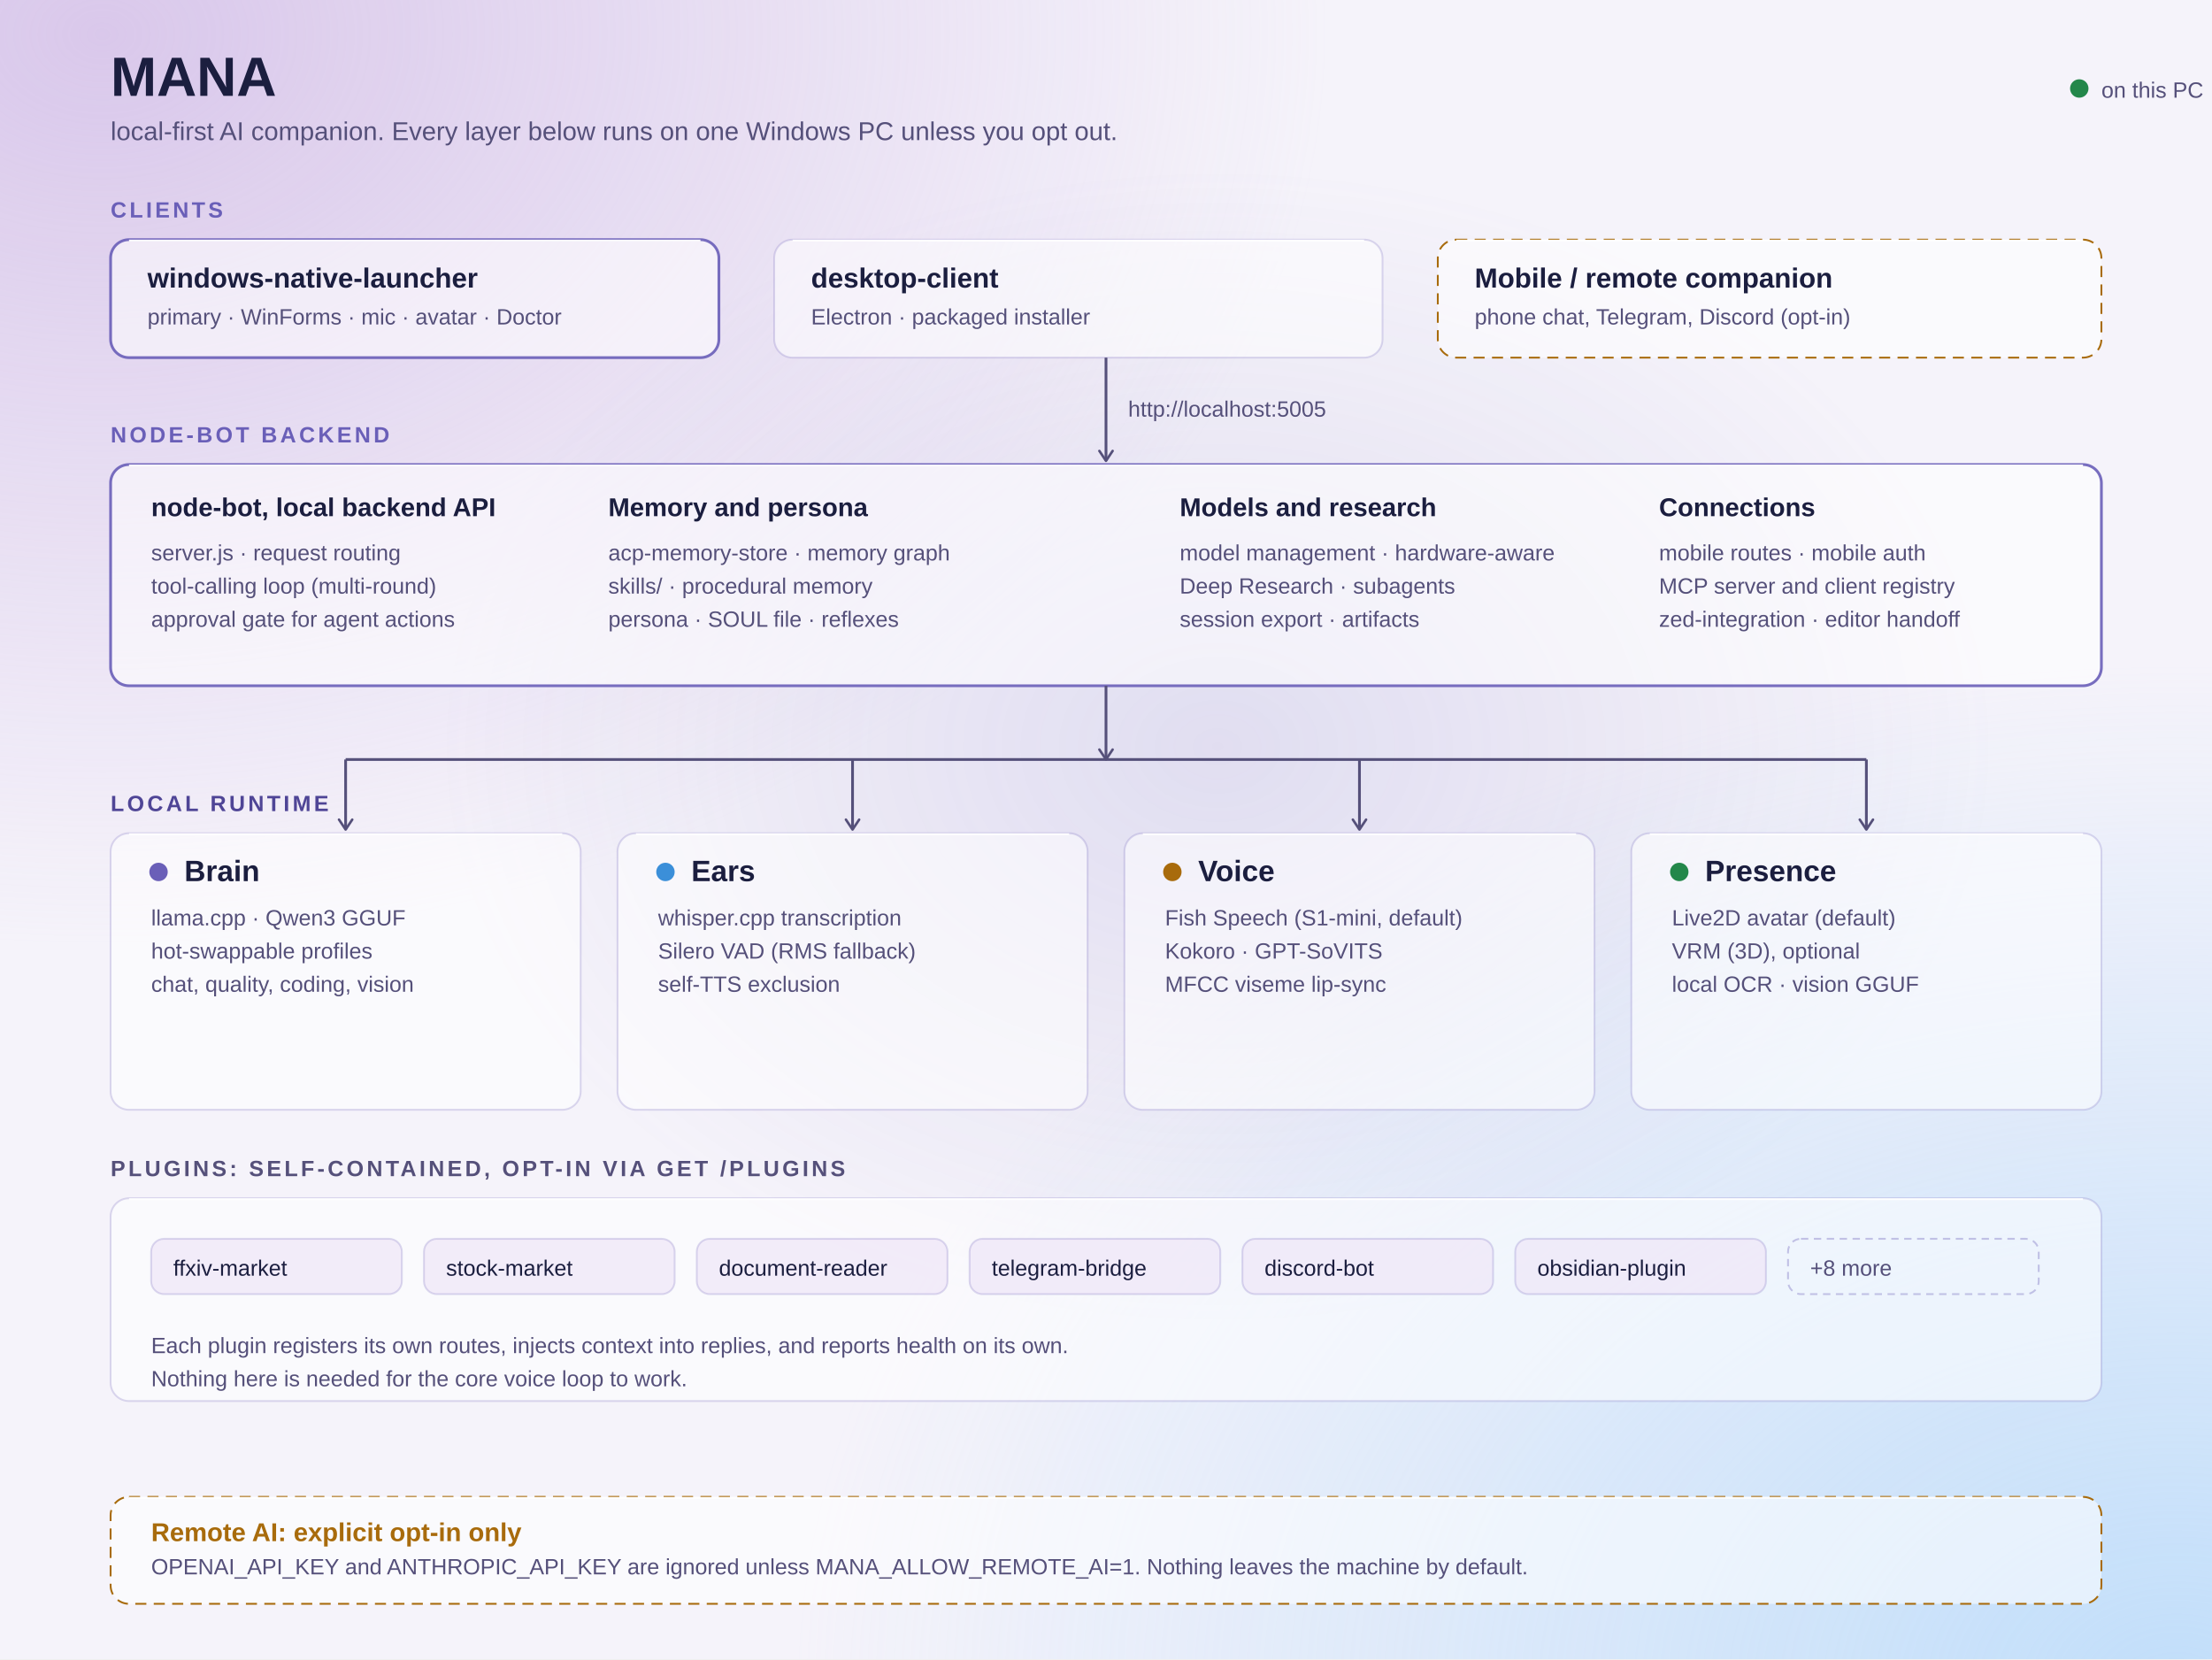
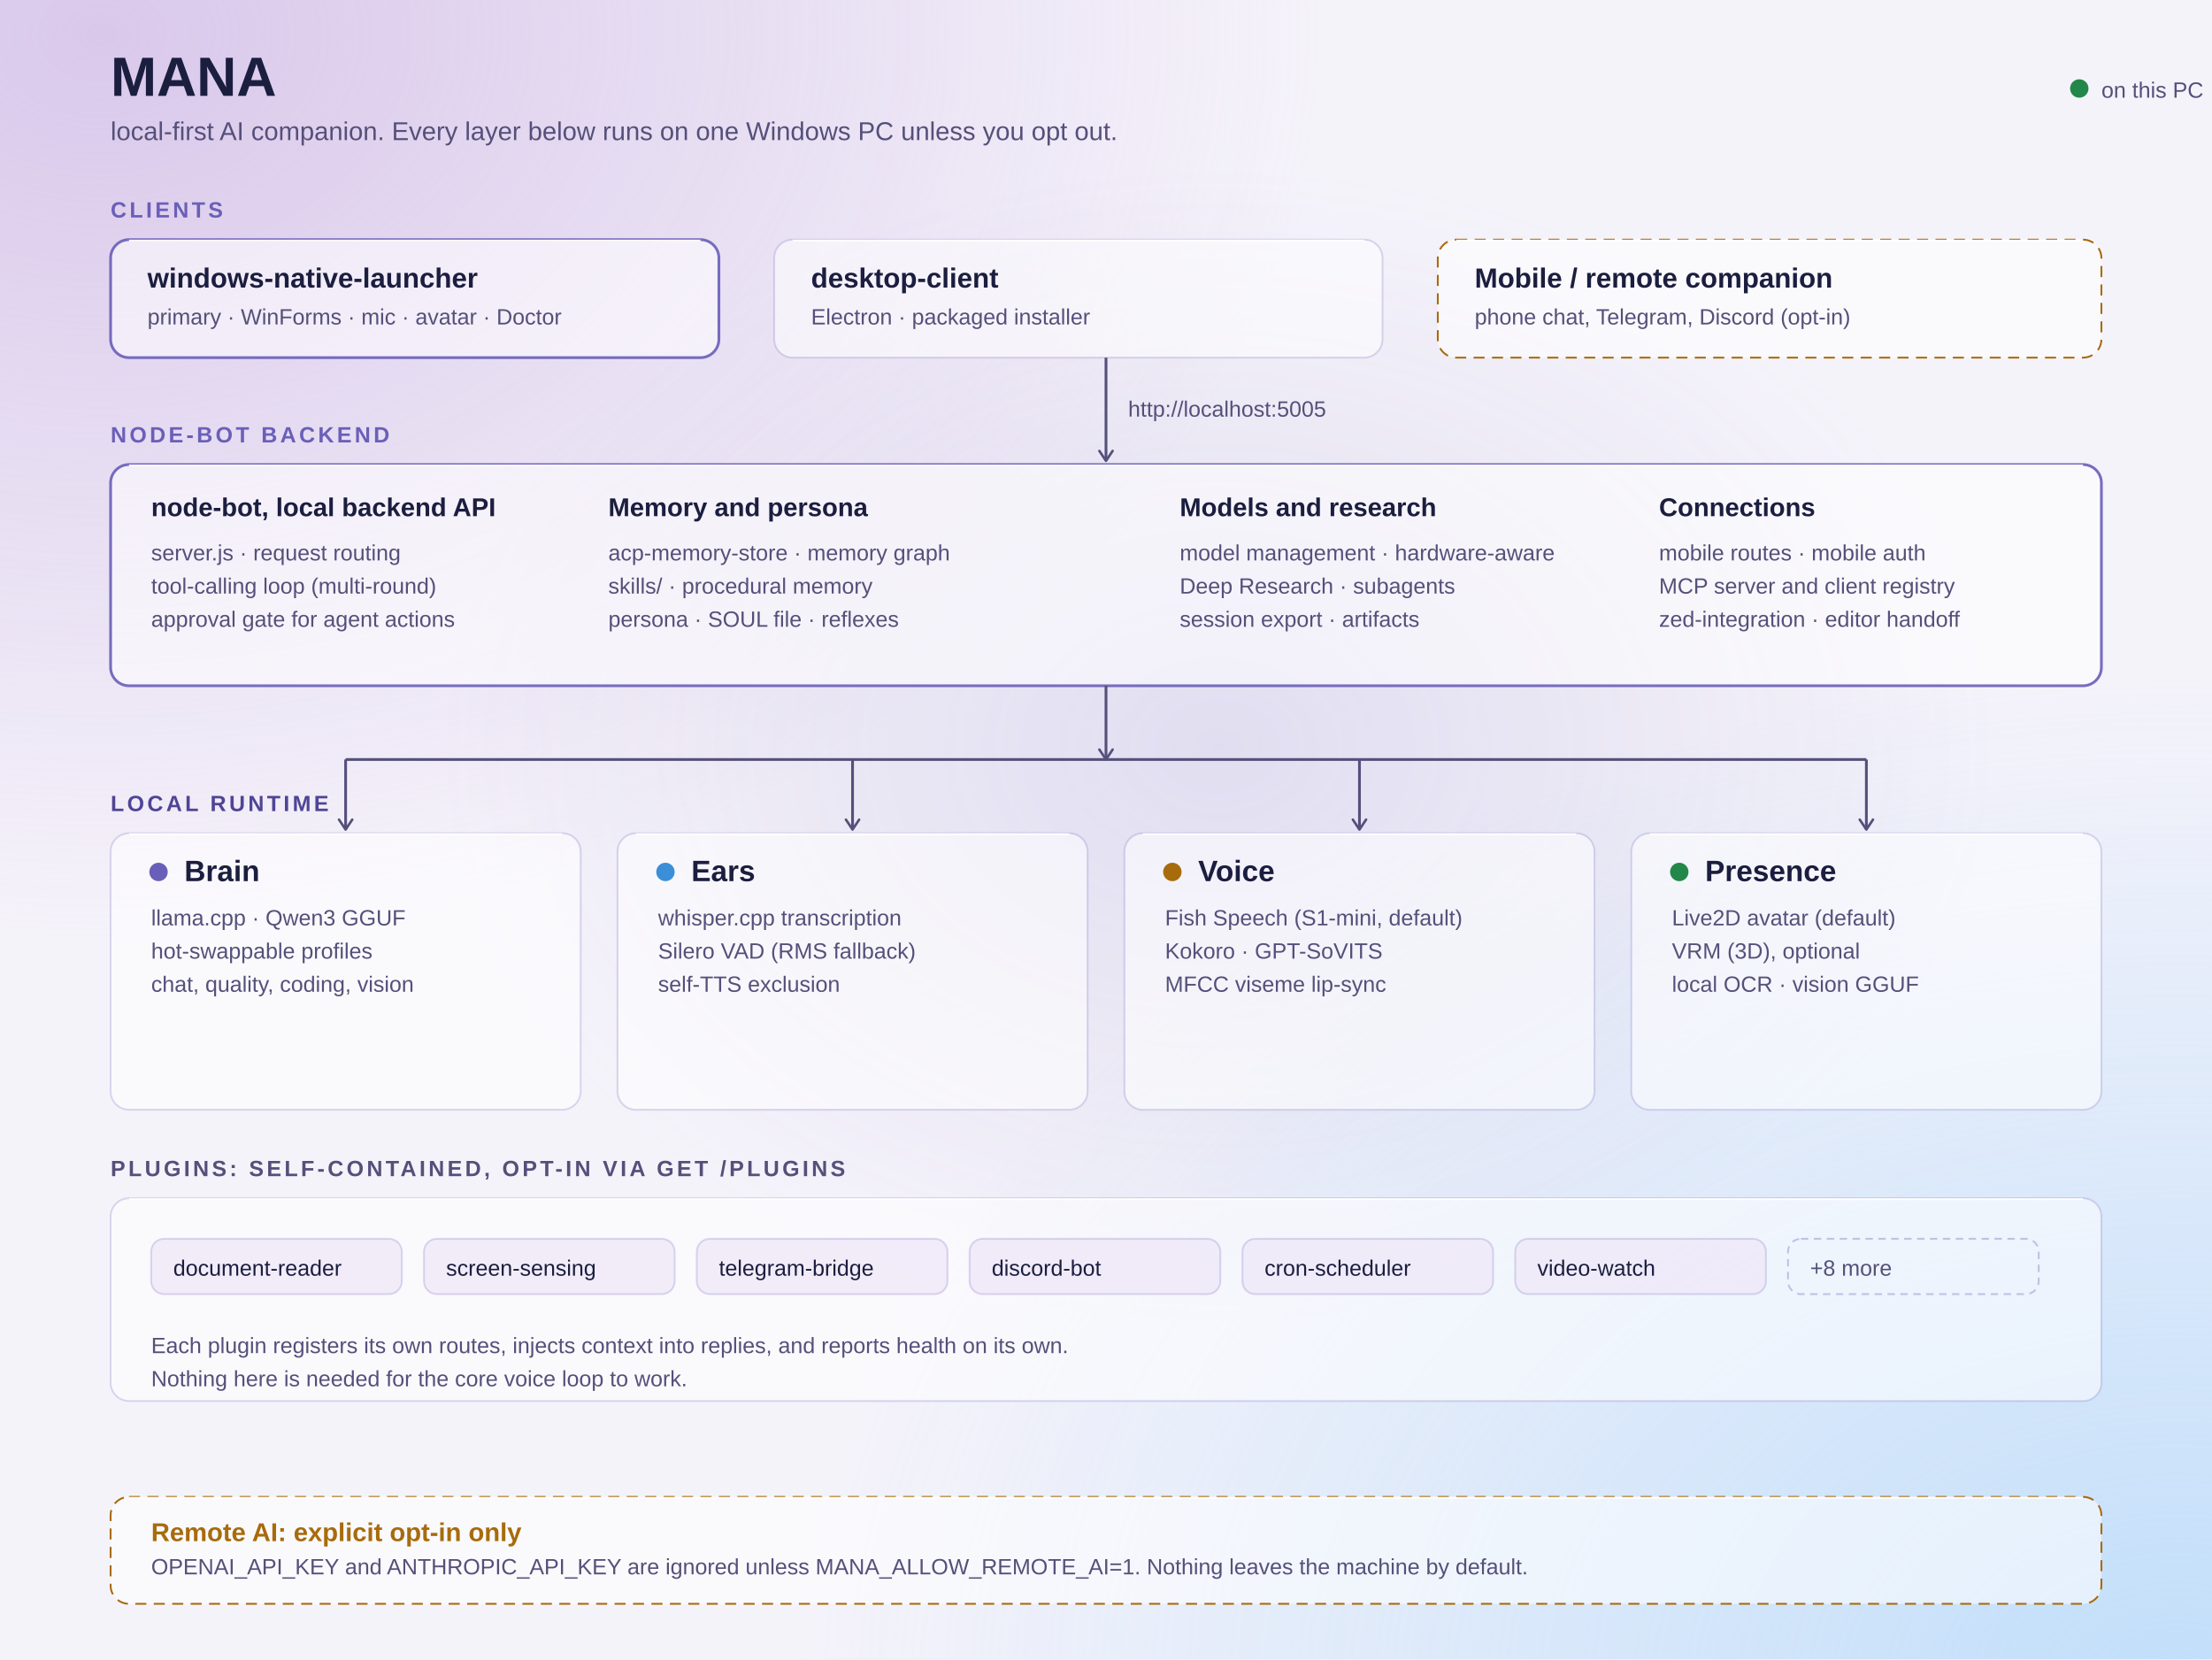
<svg xmlns="http://www.w3.org/2000/svg" viewBox="0 0 1200 900" font-family="'Segoe UI', 'Helvetica Neue', Arial, sans-serif" role="img">
  <defs>
    <radialGradient id="glowA" cx="0.05" cy="0.02" r="0.55">
      <stop offset="0" stop-color="#c6aae0" stop-opacity="0.59" />
      <stop offset="1" stop-color="#c6aae0" stop-opacity="0" />
    </radialGradient>
    <radialGradient id="glowB" cx="0.98" cy="1.02" r="0.62">
      <stop offset="0" stop-color="#a3d2fa" stop-opacity="0.63" />
      <stop offset="1" stop-color="#a3d2fa" stop-opacity="0" />
    </radialGradient>
    <radialGradient id="glowC" cx="0.55" cy="0.45" r="0.35">
      <stop offset="0" stop-color="#766dbe" stop-opacity="0.16" />
      <stop offset="1" stop-color="#766dbe" stop-opacity="0" />
    </radialGradient>
    <marker id="ah" viewBox="0 0 10 10" refX="8" refY="5" markerWidth="6" markerHeight="6" orient="auto-start-reverse">
      <path d="M2 1L8 5L2 9" fill="none" stroke="#55507a" stroke-width="1.5" stroke-linecap="round" stroke-linejoin="round" />
    </marker>
  </defs>
  <rect width="1200" height="900" fill="#f5f3fa" />
  <rect width="1200" height="900" fill="url(#glowA)" />
  <rect width="1200" height="900" fill="url(#glowB)" />
  <rect width="1200" height="900" fill="url(#glowC)" />
  <text x="60" y="52" font-size="30" font-weight="600" fill="#1b1e3f" text-anchor="start">MANA</text>
  <text x="60" y="76" font-size="14" font-weight="400" fill="#55507a" text-anchor="start">local-first AI companion. Every layer below runs on one Windows PC unless you opt out.</text>
  <circle cx="1128" cy="48" r="5" fill="#23874a" />
  <text x="1140" y="53" font-size="12" font-weight="400" fill="#55507a" text-anchor="start">on this PC</text>
  <text x="60" y="118" font-size="12" font-weight="600" fill="#6a5fb8" text-anchor="start" letter-spacing="1.6">CLIENTS</text>
  <rect x="60" y="130" width="330" height="64" rx="10" fill="#ffffff" fill-opacity="0.55" stroke="#6a5fb8" stroke-opacity="0.9" stroke-width="1.5" />
  <path d="M70 130.5 H380" stroke="#ffffff" stroke-opacity="0.95" stroke-width="1" />
  <text x="80" y="156" font-size="15" font-weight="600" fill="#1b1e3f" text-anchor="start">windows-native-launcher</text>
  <text x="80" y="176" font-size="12" font-weight="400" fill="#55507a" text-anchor="start">primary · WinForms · mic · avatar · Doctor</text>
  <rect x="420" y="130" width="330" height="64" rx="10" fill="#ffffff" fill-opacity="0.55" stroke="#6a5fb8" stroke-opacity="0.22" stroke-width="1" />
  <path d="M430 130.5 H740" stroke="#ffffff" stroke-opacity="0.95" stroke-width="1" />
  <text x="440" y="156" font-size="15" font-weight="600" fill="#1b1e3f" text-anchor="start">desktop-client</text>
  <text x="440" y="176" font-size="12" font-weight="400" fill="#55507a" text-anchor="start">Electron · packaged installer</text>
  <rect x="780" y="130" width="360" height="64" rx="10" fill="#ffffff" fill-opacity="0.55" stroke="#a86b0c" stroke-width="1" stroke-dasharray="6,4" />
  <path d="M790 130.5 H1130" stroke="#ffffff" stroke-opacity="0.95" stroke-width="1" />
  <text x="800" y="156" font-size="15" font-weight="600" fill="#1b1e3f" text-anchor="start">Mobile / remote companion</text>
  <text x="800" y="176" font-size="12" font-weight="400" fill="#55507a" text-anchor="start">phone chat, Telegram, Discord (opt-in)</text>
  <line x1="600" y1="194" x2="600" y2="250" stroke="#55507a" stroke-width="1.5" marker-end="url(#ah)" />
  <text x="612" y="226" font-size="12" font-weight="400" fill="#55507a" text-anchor="start">http://localhost:5005</text>
  <text x="60" y="240" font-size="12" font-weight="600" fill="#6a5fb8" text-anchor="start" letter-spacing="1.6">NODE-BOT BACKEND</text>
  <rect x="60" y="252" width="1080" height="120" rx="10" fill="#ffffff" fill-opacity="0.55" stroke="#6a5fb8" stroke-opacity="0.9" stroke-width="1.5" />
  <path d="M70 252.5 H1130" stroke="#ffffff" stroke-opacity="0.95" stroke-width="1" />
  <text x="82" y="280" font-size="14" font-weight="600" fill="#1b1e3f" text-anchor="start">node-bot, local backend API</text>
  <text x="82" y="304" font-size="12" font-weight="400" fill="#55507a" text-anchor="start">server.js · request routing</text>
  <text x="82" y="322" font-size="12" font-weight="400" fill="#55507a" text-anchor="start">tool-calling loop (multi-round)</text>
  <text x="82" y="340" font-size="12" font-weight="400" fill="#55507a" text-anchor="start">approval gate for agent actions</text>
  <text x="330" y="280" font-size="14" font-weight="600" fill="#1b1e3f" text-anchor="start">Memory and persona</text>
  <text x="330" y="304" font-size="12" font-weight="400" fill="#55507a" text-anchor="start">acp-memory-store · memory graph</text>
  <text x="330" y="322" font-size="12" font-weight="400" fill="#55507a" text-anchor="start">skills/ · procedural memory</text>
  <text x="330" y="340" font-size="12" font-weight="400" fill="#55507a" text-anchor="start">persona · SOUL file · reflexes</text>
  <text x="640" y="280" font-size="14" font-weight="600" fill="#1b1e3f" text-anchor="start">Models and research</text>
  <text x="640" y="304" font-size="12" font-weight="400" fill="#55507a" text-anchor="start">model management · hardware-aware</text>
  <text x="640" y="322" font-size="12" font-weight="400" fill="#55507a" text-anchor="start">Deep Research · subagents</text>
  <text x="640" y="340" font-size="12" font-weight="400" fill="#55507a" text-anchor="start">session export · artifacts</text>
  <text x="900" y="280" font-size="14" font-weight="600" fill="#1b1e3f" text-anchor="start">Connections</text>
  <text x="900" y="304" font-size="12" font-weight="400" fill="#55507a" text-anchor="start">mobile routes · mobile auth</text>
  <text x="900" y="322" font-size="12" font-weight="400" fill="#55507a" text-anchor="start">MCP server and client registry</text>
  <text x="900" y="340" font-size="12" font-weight="400" fill="#55507a" text-anchor="start">zed-integration · editor handoff</text>
  <line x1="600" y1="372" x2="600" y2="412" stroke="#55507a" stroke-width="1.5" marker-end="url(#ah)" />
  <line x1="187.5" y1="412" x2="1012.5" y2="412" stroke="#55507a" stroke-width="1.5" />
  <line x1="187.5" y1="412" x2="187.5" y2="450" stroke="#55507a" stroke-width="1.5" marker-end="url(#ah)" />
  <line x1="462.5" y1="412" x2="462.5" y2="450" stroke="#55507a" stroke-width="1.5" marker-end="url(#ah)" />
  <line x1="737.5" y1="412" x2="737.5" y2="450" stroke="#55507a" stroke-width="1.5" marker-end="url(#ah)" />
  <line x1="1012.5" y1="412" x2="1012.5" y2="450" stroke="#55507a" stroke-width="1.5" marker-end="url(#ah)" />
  <text x="60" y="440" font-size="12" font-weight="600" fill="#4f4596" text-anchor="start" letter-spacing="1.6">LOCAL RUNTIME</text>
  <rect x="60" y="452" width="255" height="150" rx="10" fill="#ffffff" fill-opacity="0.55" stroke="#6a5fb8" stroke-opacity="0.22" stroke-width="1" />
  <path d="M70 452.5 H305" stroke="#ffffff" stroke-opacity="0.95" stroke-width="1" />
  <circle cx="86" cy="473" r="5" fill="#6a5fb8" />
  <text x="100" y="478" font-size="16" font-weight="600" fill="#1b1e3f" text-anchor="start">Brain</text>
  <text x="82" y="502" font-size="12" font-weight="400" fill="#55507a" text-anchor="start">llama.cpp · Qwen3 GGUF</text>
  <text x="82" y="520" font-size="12" font-weight="400" fill="#55507a" text-anchor="start">hot-swappable profiles</text>
  <text x="82" y="538" font-size="12" font-weight="400" fill="#55507a" text-anchor="start">chat, quality, coding, vision</text>
  <rect x="335" y="452" width="255" height="150" rx="10" fill="#ffffff" fill-opacity="0.55" stroke="#6a5fb8" stroke-opacity="0.22" stroke-width="1" />
  <path d="M345 452.5 H580" stroke="#ffffff" stroke-opacity="0.95" stroke-width="1" />
  <circle cx="361" cy="473" r="5" fill="#3b8fd9" />
  <text x="375" y="478" font-size="16" font-weight="600" fill="#1b1e3f" text-anchor="start">Ears</text>
  <text x="357" y="502" font-size="12" font-weight="400" fill="#55507a" text-anchor="start">whisper.cpp transcription</text>
  <text x="357" y="520" font-size="12" font-weight="400" fill="#55507a" text-anchor="start">Silero VAD (RMS fallback)</text>
  <text x="357" y="538" font-size="12" font-weight="400" fill="#55507a" text-anchor="start">self-TTS exclusion</text>
  <rect x="610" y="452" width="255" height="150" rx="10" fill="#ffffff" fill-opacity="0.55" stroke="#6a5fb8" stroke-opacity="0.22" stroke-width="1" />
  <path d="M620 452.5 H855" stroke="#ffffff" stroke-opacity="0.95" stroke-width="1" />
  <circle cx="636" cy="473" r="5" fill="#a86b0c" />
  <text x="650" y="478" font-size="16" font-weight="600" fill="#1b1e3f" text-anchor="start">Voice</text>
  <text x="632" y="502" font-size="12" font-weight="400" fill="#55507a" text-anchor="start">Fish Speech (S1-mini, default)</text>
  <text x="632" y="520" font-size="12" font-weight="400" fill="#55507a" text-anchor="start">Kokoro · GPT-SoVITS</text>
  <text x="632" y="538" font-size="12" font-weight="400" fill="#55507a" text-anchor="start">MFCC viseme lip-sync</text>
  <rect x="885" y="452" width="255" height="150" rx="10" fill="#ffffff" fill-opacity="0.55" stroke="#6a5fb8" stroke-opacity="0.22" stroke-width="1" />
  <path d="M895 452.5 H1130" stroke="#ffffff" stroke-opacity="0.95" stroke-width="1" />
  <circle cx="911" cy="473" r="5" fill="#23874a" />
  <text x="925" y="478" font-size="16" font-weight="600" fill="#1b1e3f" text-anchor="start">Presence</text>
  <text x="907" y="502" font-size="12" font-weight="400" fill="#55507a" text-anchor="start">Live2D avatar (default)</text>
  <text x="907" y="520" font-size="12" font-weight="400" fill="#55507a" text-anchor="start">VRM (3D), optional</text>
  <text x="907" y="538" font-size="12" font-weight="400" fill="#55507a" text-anchor="start">local OCR · vision GGUF</text>
  <text x="60" y="638" font-size="12" font-weight="600" fill="#55507a" text-anchor="start" letter-spacing="1.6">PLUGINS: SELF-CONTAINED, OPT-IN VIA GET /PLUGINS</text>
  <rect x="60" y="650" width="1080" height="110" rx="10" fill="#ffffff" fill-opacity="0.55" stroke="#6a5fb8" stroke-opacity="0.22" stroke-width="1" />
  <path d="M70 650.5 H1130" stroke="#ffffff" stroke-opacity="0.95" stroke-width="1" />
  <rect x="82" y="672" width="136" height="30" rx="7" fill="#eee7f8" fill-opacity="0.75" stroke="#6a5fb8" stroke-opacity="0.22" stroke-width="1" />
-   <text x="94" y="692" font-size="12" font-weight="400" fill="#1b1e3f" text-anchor="start">ffxiv-market</text>
+   <text x="94" y="692" font-size="12" font-weight="400" fill="#1b1e3f" text-anchor="start">document-reader</text>
  <rect x="230" y="672" width="136" height="30" rx="7" fill="#eee7f8" fill-opacity="0.75" stroke="#6a5fb8" stroke-opacity="0.22" stroke-width="1" />
-   <text x="242" y="692" font-size="12" font-weight="400" fill="#1b1e3f" text-anchor="start">stock-market</text>
+   <text x="242" y="692" font-size="12" font-weight="400" fill="#1b1e3f" text-anchor="start">screen-sensing</text>
  <rect x="378" y="672" width="136" height="30" rx="7" fill="#eee7f8" fill-opacity="0.75" stroke="#6a5fb8" stroke-opacity="0.22" stroke-width="1" />
-   <text x="390" y="692" font-size="12" font-weight="400" fill="#1b1e3f" text-anchor="start">document-reader</text>
+   <text x="390" y="692" font-size="12" font-weight="400" fill="#1b1e3f" text-anchor="start">telegram-bridge</text>
  <rect x="526" y="672" width="136" height="30" rx="7" fill="#eee7f8" fill-opacity="0.75" stroke="#6a5fb8" stroke-opacity="0.22" stroke-width="1" />
-   <text x="538" y="692" font-size="12" font-weight="400" fill="#1b1e3f" text-anchor="start">telegram-bridge</text>
+   <text x="538" y="692" font-size="12" font-weight="400" fill="#1b1e3f" text-anchor="start">discord-bot</text>
  <rect x="674" y="672" width="136" height="30" rx="7" fill="#eee7f8" fill-opacity="0.75" stroke="#6a5fb8" stroke-opacity="0.22" stroke-width="1" />
-   <text x="686" y="692" font-size="12" font-weight="400" fill="#1b1e3f" text-anchor="start">discord-bot</text>
+   <text x="686" y="692" font-size="12" font-weight="400" fill="#1b1e3f" text-anchor="start">cron-scheduler</text>
  <rect x="822" y="672" width="136" height="30" rx="7" fill="#eee7f8" fill-opacity="0.75" stroke="#6a5fb8" stroke-opacity="0.22" stroke-width="1" />
-   <text x="834" y="692" font-size="12" font-weight="400" fill="#1b1e3f" text-anchor="start">obsidian-plugin</text>
+   <text x="834" y="692" font-size="12" font-weight="400" fill="#1b1e3f" text-anchor="start">video-watch</text>
  <rect x="970" y="672" width="136" height="30" rx="7" fill="none" stroke="#6a5fb8" stroke-opacity="0.35" stroke-width="1" stroke-dasharray="4,3" />
  <text x="982" y="692" font-size="12" font-weight="400" fill="#55507a" text-anchor="start">+8 more</text>
  <text x="82" y="734" font-size="12" font-weight="400" fill="#55507a" text-anchor="start">Each plugin registers its own routes, injects context into replies, and reports health on its own.</text>
  <text x="82" y="752" font-size="12" font-weight="400" fill="#55507a" text-anchor="start">Nothing here is needed for the core voice loop to work.</text>
  <rect x="60" y="812" width="1080" height="58" rx="10" fill="#ffffff" fill-opacity="0.55" stroke="#a86b0c" stroke-width="1" stroke-dasharray="6,4" />
  <path d="M70 812.5 H1130" stroke="#ffffff" stroke-opacity="0.95" stroke-width="1" />
  <text x="82" y="836" font-size="14" font-weight="600" fill="#a86b0c" text-anchor="start">Remote AI: explicit opt-in only</text>
  <text x="82" y="854" font-size="12" font-weight="400" fill="#55507a" text-anchor="start">OPENAI_API_KEY and ANTHROPIC_API_KEY are ignored unless MANA_ALLOW_REMOTE_AI=1. Nothing leaves the machine by default.</text>
</svg>
